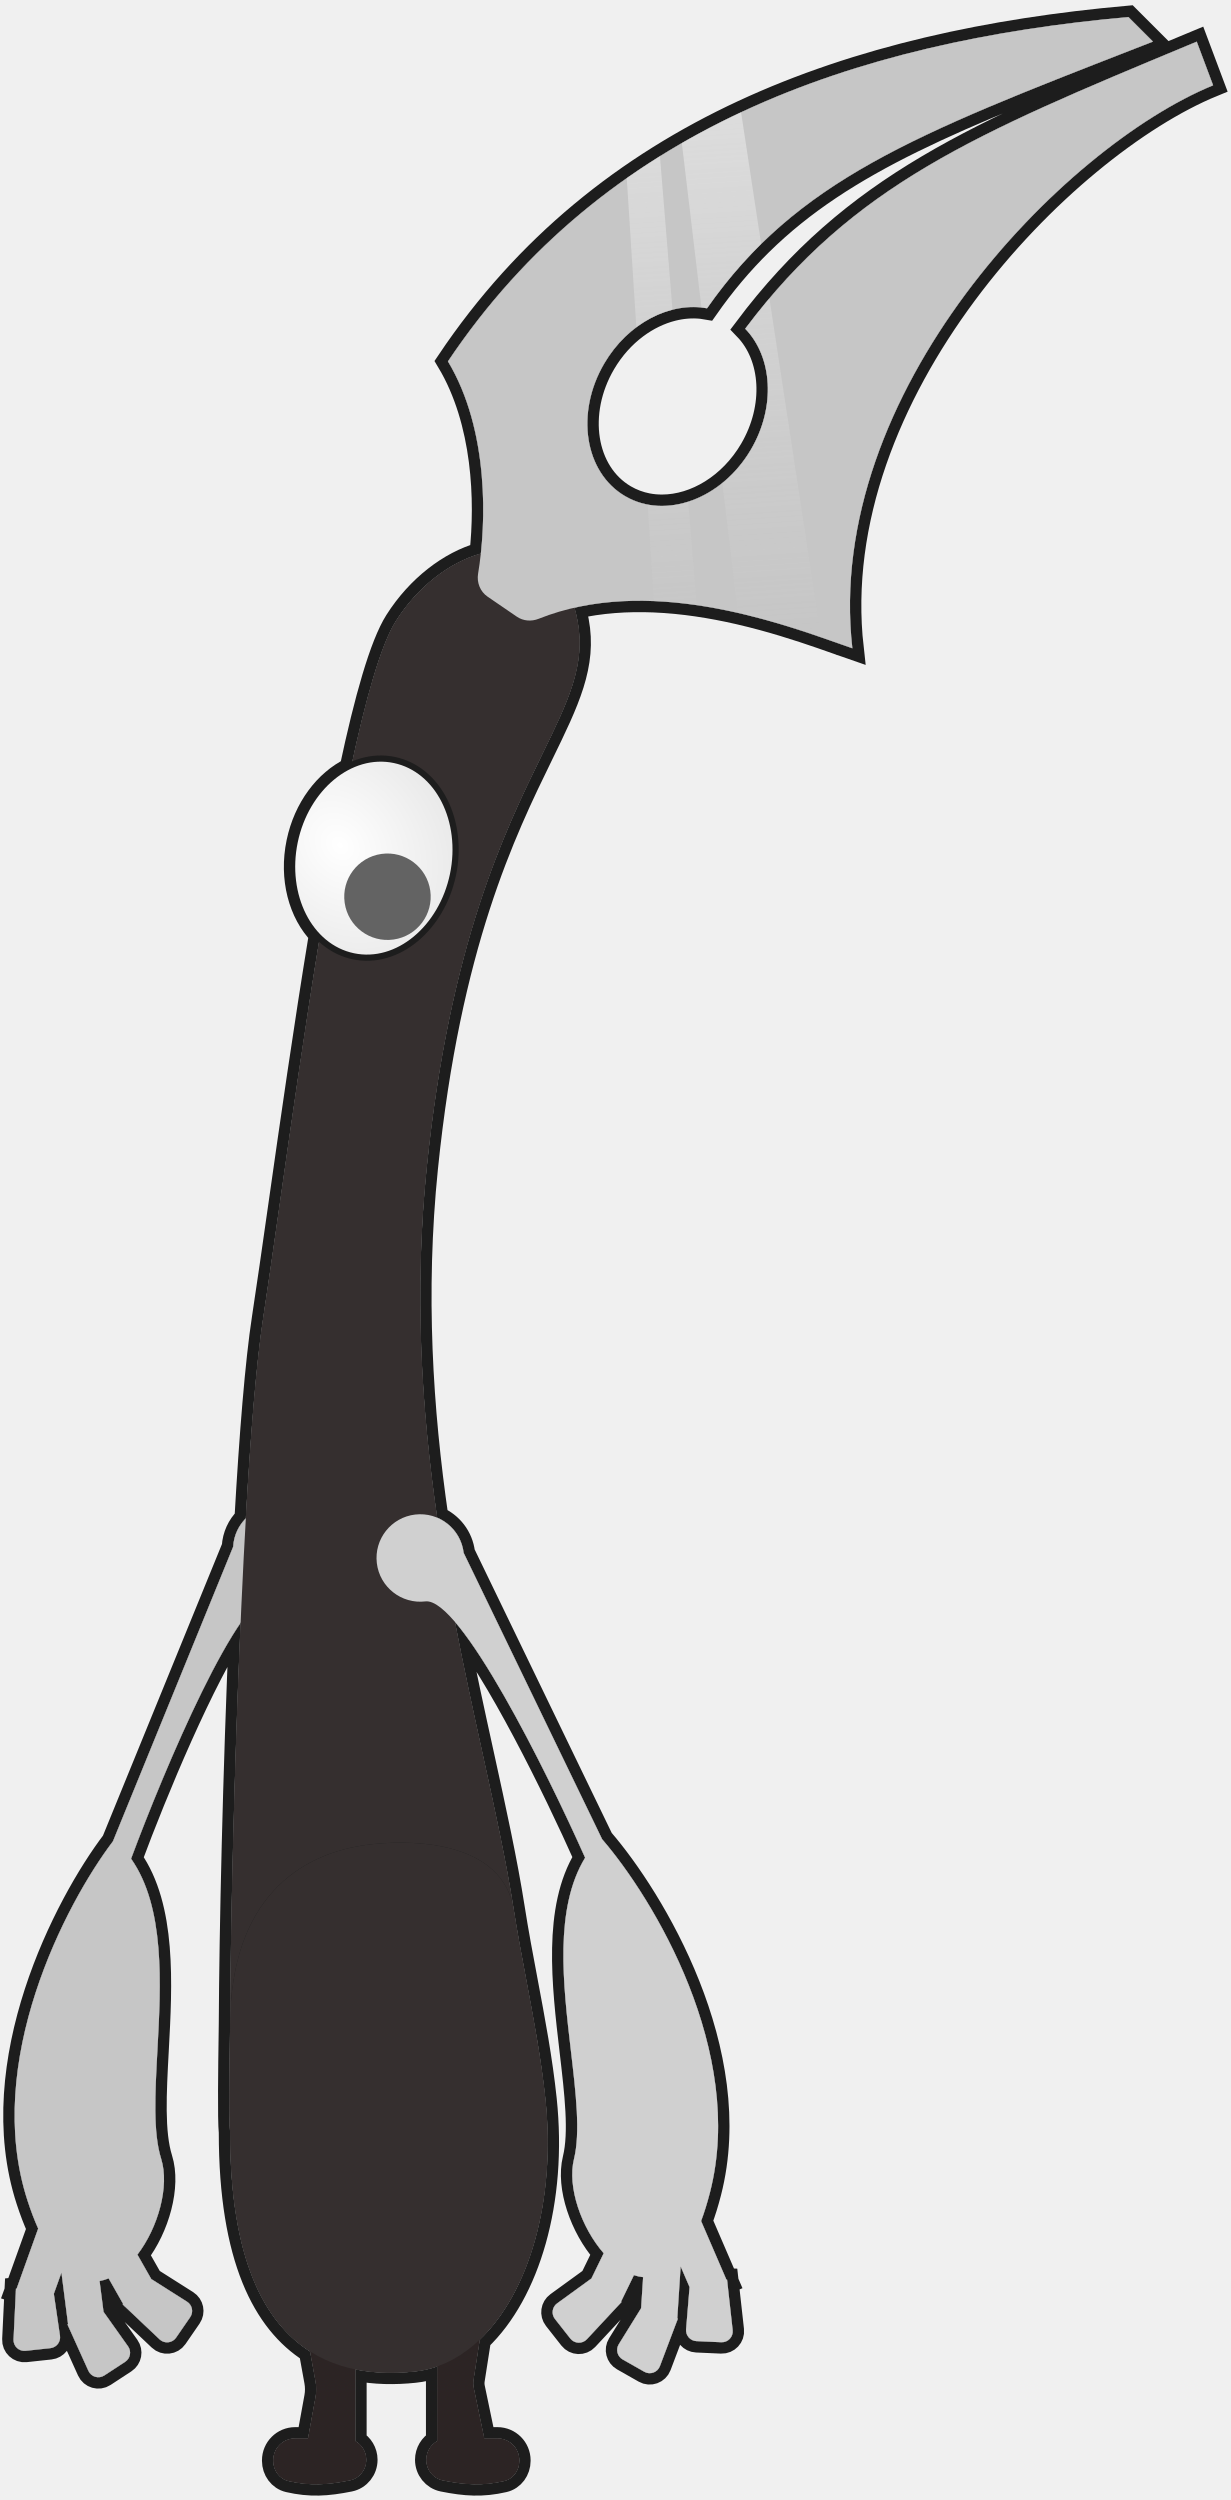
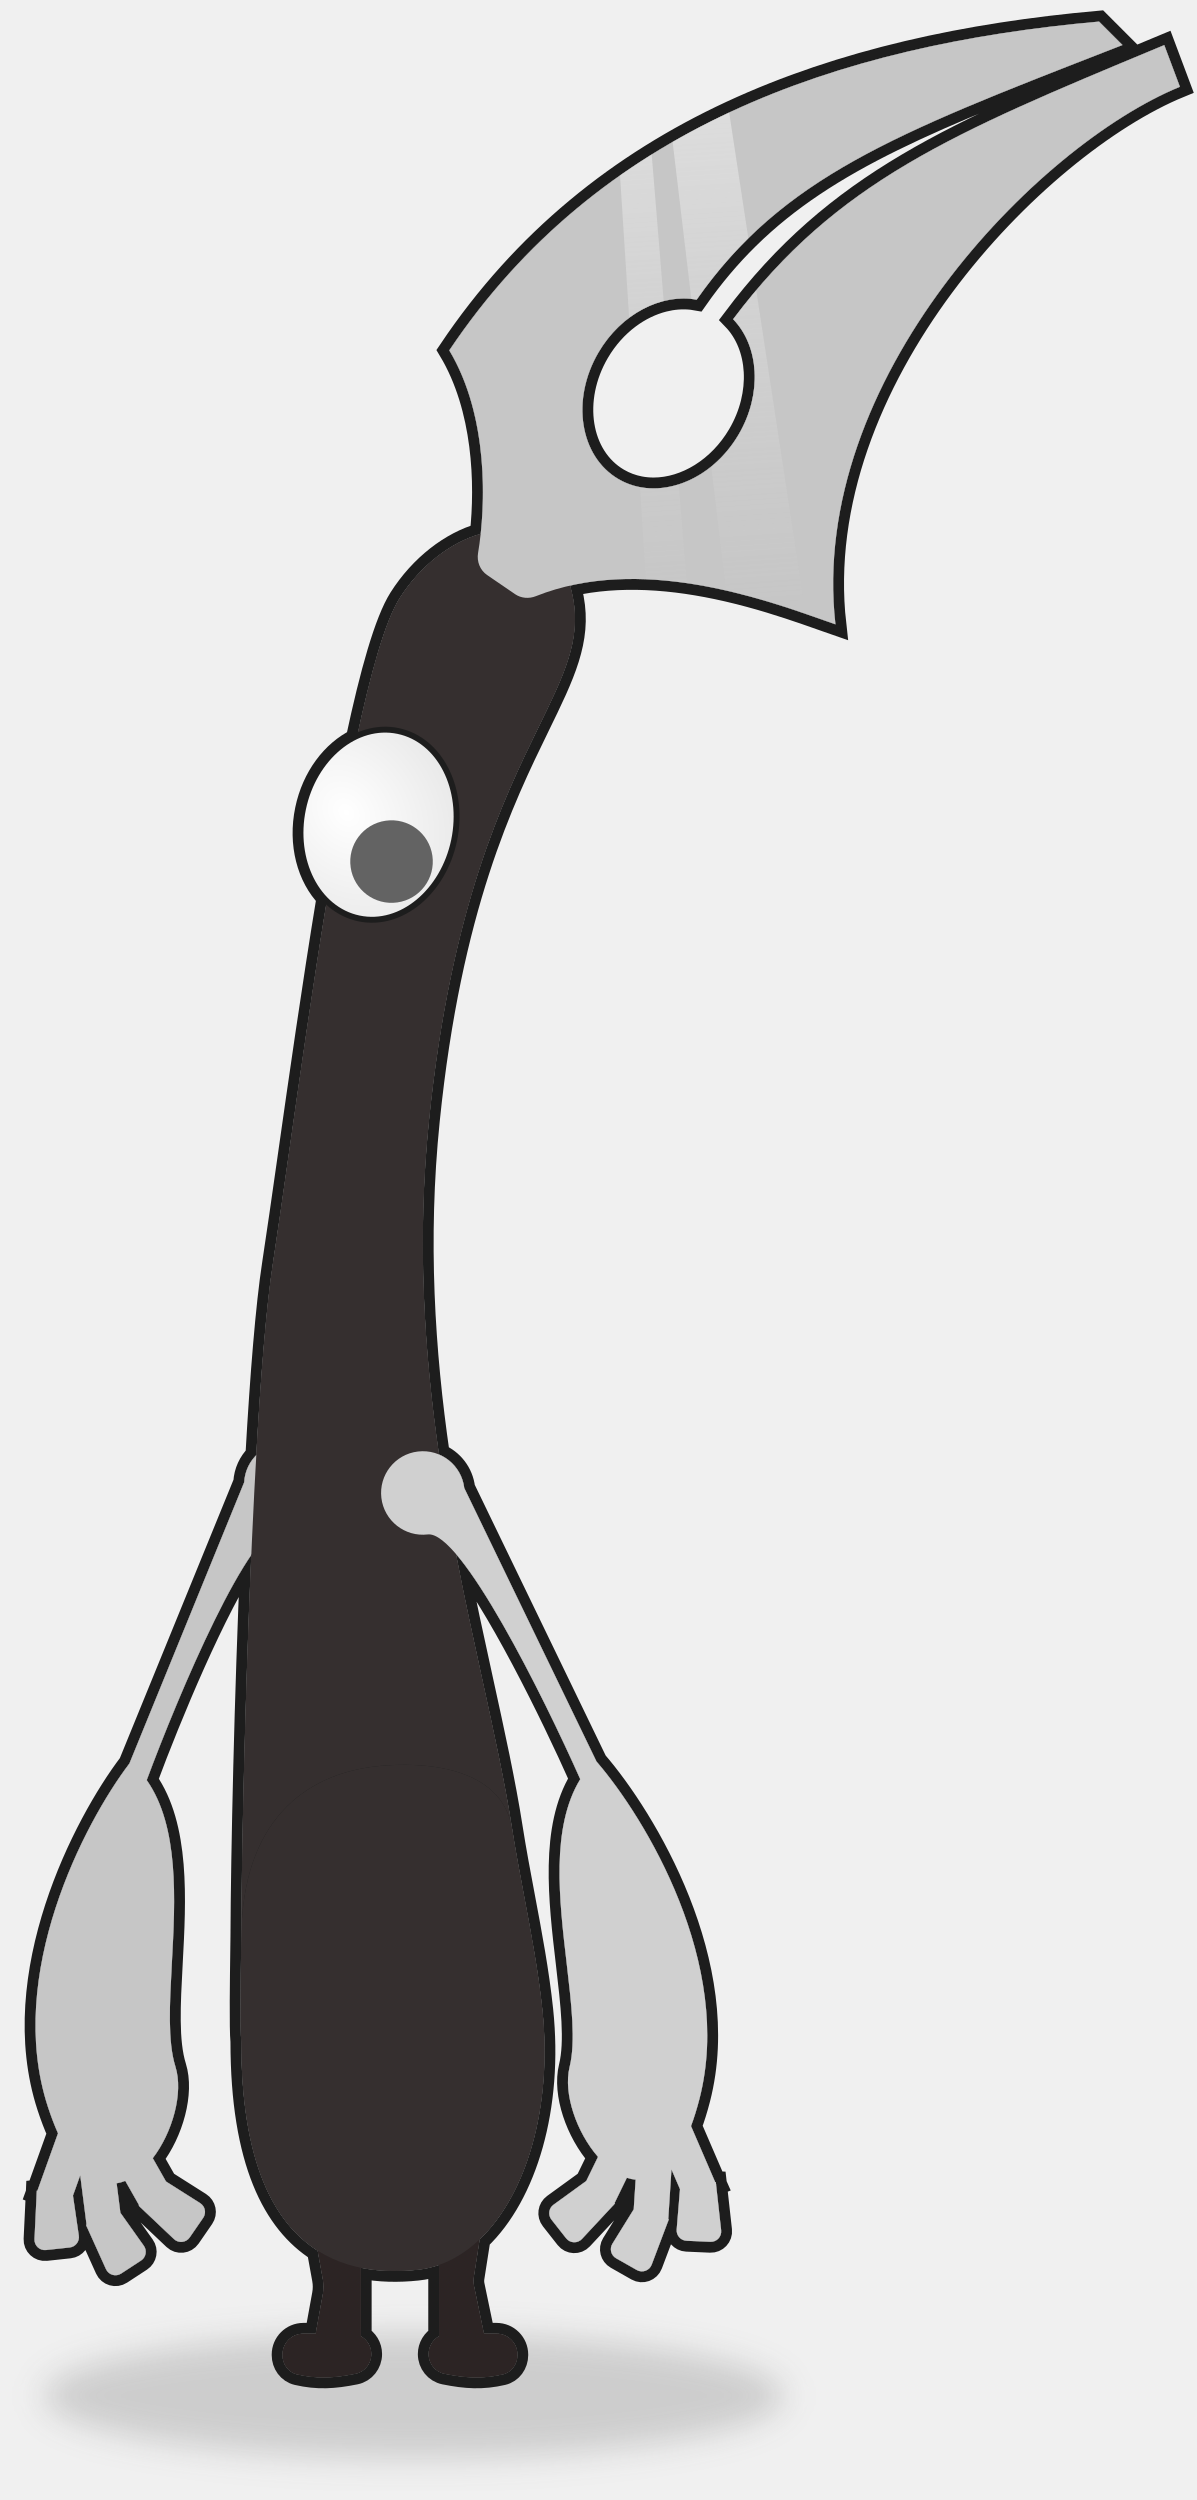
- <svg xmlns="http://www.w3.org/2000/svg" width="217" height="441" viewBox="0 0 217 441" fill="none">
-   <mask id="path-1-outside-1" maskUnits="userSpaceOnUse" x="-0.622" y="0" width="218" height="441" fill="black">
-     <rect fill="white" x="-0.622" width="218" height="441" />
-     <path d="M101.321 107.202C101.535 107.94 101.72 108.721 101.875 109.547C103.329 117.296 100.228 123.652 95.6 133.137C88.998 146.67 79.289 166.571 75.266 205.968C73 228.151 74.368 248.816 77.107 267.708C79.589 268.748 81.454 271.058 81.793 273.92L106.219 324.431C115.22 334.856 131.627 361.913 125.245 386.747C124.762 388.628 124.238 390.303 123.682 391.788L128.137 402.114L128.258 402.119L128.3 402.492L128.337 402.578L128.311 402.589L129.249 411.038C129.379 412.214 128.429 413.23 127.246 413.177L122.853 412.981C121.761 412.933 120.927 411.986 121.017 410.896L121.633 403.444L120.071 399.822L119.481 408.938L119.586 408.998L119.454 409.349L119.448 409.442L119.419 409.441L116.414 417.392C115.996 418.499 114.687 418.972 113.658 418.387L109.834 416.215C108.883 415.676 108.571 414.453 109.147 413.523L113.084 407.166L113.438 401.694C112.897 401.642 112.358 401.523 111.826 401.346L109.569 405.984L109.643 406.079L109.389 406.352L109.347 406.438L109.321 406.425L103.529 412.646C102.722 413.513 101.332 413.454 100.601 412.524L97.884 409.065C97.209 408.205 97.383 406.956 98.268 406.314L104.319 401.921L106.483 397.476C102.545 392.96 100.027 385.802 101.245 380.849C102.394 376.17 101.586 369.288 100.702 361.765L100.702 361.759C99.318 349.985 97.75 336.639 103.208 327.701C97.88 315.72 87.471 294.513 80.235 286.079C81.812 294.268 83.521 302.059 85.137 309.426C87.296 319.266 89.288 328.35 90.58 336.619C91.239 340.839 92.04 345.09 92.845 349.361L92.845 349.363C94.155 356.314 95.476 363.32 96.212 370.342C98.096 388.303 93.24 404.489 84.621 412.716L83.513 419.81C83.441 420.268 83.453 420.737 83.547 421.191L85.413 430.146H87.743C89.873 430.146 91.6 431.873 91.6 434.003V434.094C91.6 435.764 90.531 437.277 88.904 437.652C85.104 438.529 82.104 438.334 78.127 437.535C76.412 437.191 75.208 435.657 75.208 433.907C75.208 432.496 75.986 431.265 77.137 430.622V417.428C75.846 417.881 74.508 418.185 73.13 418.33C69.664 418.693 66.106 418.66 62.674 417.958V430.622C63.824 431.265 64.602 432.496 64.602 433.907C64.602 435.657 63.399 437.191 61.683 437.535C57.706 438.334 54.707 438.529 50.907 437.652C49.279 437.277 48.211 435.764 48.211 434.094V434.003C48.211 431.873 49.937 430.146 52.067 430.146H54.346L55.673 422.848C55.839 421.935 55.839 421 55.673 420.088L54.713 414.805C46.614 409.667 40.594 398.422 40.593 376.176C40.354 373.895 40.491 364.237 40.561 359.32C40.577 358.22 40.589 357.358 40.593 356.868C40.666 340.872 41.291 312.611 42.443 286.28C35.875 295.87 27.47 316.182 23.129 327.874C29.138 336.451 28.413 349.87 27.772 361.707L27.772 361.713C27.363 369.277 26.989 376.196 28.431 380.794C29.957 385.661 27.894 392.963 24.248 397.717L26.688 402.017L33.003 406.021C33.926 406.606 34.179 407.842 33.559 408.742L31.065 412.365C30.394 413.34 29.01 413.486 28.151 412.672L21.978 406.827L21.953 406.841L21.906 406.759L21.635 406.502L21.704 406.402L19.159 401.915C18.639 402.126 18.109 402.278 17.572 402.365L18.27 407.803L22.598 413.9C23.232 414.792 22.997 416.031 22.082 416.63L18.402 419.038C17.412 419.686 16.076 419.297 15.589 418.218L12.09 410.471L12.061 410.475L12.05 410.382L11.895 410.041L11.997 409.974L10.835 400.912L9.503 404.626L10.587 412.024C10.745 413.106 9.973 414.104 8.886 414.221L4.513 414.693C3.336 414.819 2.324 413.866 2.38 412.683L2.785 404.192L2.758 404.183L2.79 404.095L2.808 403.721L2.929 403.708L6.726 393.122C6.077 391.675 5.449 390.036 4.848 388.189C-3.083 363.805 11.591 335.77 19.918 324.8L41.12 272.853C41.228 270.88 42.069 269.121 43.364 267.825C44.203 253.121 45.228 240.327 46.433 232.485C47.238 227.244 48.206 220.45 49.306 212.737C51.327 198.553 53.79 181.263 56.498 164.819C52.89 161.108 51.194 154.963 52.523 148.579C53.78 142.539 57.434 137.776 61.88 135.617C64.49 123.357 67.193 113.741 69.849 109.547C73.688 103.485 79.315 99.202 84.817 97.656C85.812 88.455 85.425 74.437 79.01 63.745C106.49 22.766 150.362 7.339 199.054 3L203.393 7.339C202.339 7.75 201.297 8.156 200.268 8.557L200.264 8.558C168.84 20.801 149.044 28.514 134.266 43.045C130.841 46.413 127.685 50.147 124.717 54.388C124.413 54.333 124.107 54.288 123.799 54.253L123.736 54.246C122.059 54.068 120.333 54.208 118.629 54.639C116.414 55.2 114.236 56.253 112.246 57.742C110.068 59.372 108.117 61.524 106.593 64.124C101.477 72.853 103.121 83.323 110.265 87.51C111.521 88.246 112.862 88.738 114.248 89.004C115.081 89.163 115.93 89.24 116.787 89.238C122.618 89.227 128.787 85.56 132.464 79.286C136.869 71.77 136.262 62.963 131.448 57.987C150.532 32.561 172.216 23.532 209.549 7.988L211.107 7.339L214 15.053C187.515 25.911 145.266 69.24 150.362 114.366C149.701 114.137 148.988 113.884 148.229 113.615L148.224 113.614L148.22 113.612C147.176 113.243 146.044 112.842 144.833 112.424C140.804 111.033 135.905 109.45 130.525 108.202C130.403 108.173 130.28 108.145 130.157 108.117C127.814 107.582 125.382 107.113 122.894 106.751C120.449 106.396 117.948 106.145 115.423 106.039L115.339 106.035C110.687 105.846 105.951 106.15 101.321 107.202Z" />
+ <svg xmlns="http://www.w3.org/2000/svg" width="111" height="232" viewBox="0 0 111 232" fill="none">
+   <g filter="url(#filter0_f)">
+     <ellipse cx="38.419" cy="222.323" rx="34.41" ry="5.777" fill="#434343" fill-opacity="0.2" />
+   </g>
+   <mask id="path-2-outside-1" maskUnits="userSpaceOnUse" x="1.195" y="0" width="110" height="222" fill="black">
+     <rect fill="white" x="1.195" width="110" height="222" />
+     <path d="M52.897 54.344C53.004 54.715 53.097 55.107 53.175 55.522C53.906 59.414 52.348 62.607 50.023 67.372C46.707 74.17 41.83 84.167 39.808 103.958C38.67 115.101 39.357 125.481 40.733 134.972C41.98 135.494 42.917 136.654 43.087 138.092L55.357 163.465C59.879 168.702 68.121 182.293 64.915 194.769C64.672 195.713 64.409 196.555 64.129 197.301L66.367 202.488L66.428 202.491L66.449 202.678L66.468 202.721L66.455 202.726L66.926 206.97C66.991 207.562 66.514 208.072 65.92 208.045L63.713 207.947C63.164 207.922 62.746 207.447 62.791 206.899L63.1 203.156L62.315 201.336L62.019 205.916L62.072 205.946L62.006 206.122L62.003 206.169L61.988 206.168L60.479 210.163C60.268 210.719 59.611 210.956 59.094 210.662L57.173 209.571C56.696 209.3 56.539 208.686 56.828 208.219L58.806 205.026L58.984 202.277C58.712 202.251 58.441 202.191 58.174 202.102L57.04 204.432L57.077 204.48L56.95 204.617L56.929 204.66L56.916 204.654L54.006 207.779C53.601 208.214 52.902 208.185 52.535 207.717L51.17 205.98C50.831 205.548 50.919 204.92 51.363 204.597L54.403 202.391L55.49 200.158C53.512 197.89 52.247 194.294 52.858 191.806C53.436 189.456 53.03 185.998 52.586 182.219L52.586 182.216C51.891 176.302 51.103 169.598 53.844 165.108C51.168 159.089 45.939 148.436 42.305 144.2C43.097 148.313 43.955 152.227 44.767 155.928C45.851 160.871 46.852 165.434 47.501 169.588C47.832 171.708 48.235 173.843 48.639 175.988L48.639 175.989C49.297 179.481 49.961 183 50.331 186.528C51.277 195.55 48.838 203.681 44.508 207.814L43.951 211.377C43.915 211.607 43.921 211.843 43.968 212.071L44.906 216.569H46.076C47.146 216.569 48.014 217.437 48.014 218.507V218.552C48.014 219.392 47.477 220.151 46.659 220.34C44.75 220.781 43.244 220.682 41.246 220.281C40.384 220.108 39.78 219.338 39.78 218.459C39.78 217.75 40.17 217.131 40.748 216.808V210.181C40.1 210.408 39.428 210.561 38.736 210.634C36.995 210.816 35.207 210.799 33.483 210.447V216.808C34.061 217.131 34.452 217.75 34.452 218.459C34.452 219.338 33.847 220.108 32.985 220.281C30.988 220.682 29.481 220.781 27.572 220.34C26.755 220.151 26.218 219.392 26.218 218.552V218.507C26.218 217.437 27.085 216.569 28.155 216.569H29.3L29.966 212.903C30.05 212.445 30.05 211.975 29.966 211.517L29.484 208.863C25.416 206.282 22.392 200.633 22.391 189.458C22.271 188.313 22.34 183.461 22.375 180.991C22.383 180.439 22.389 180.005 22.391 179.759C22.428 171.724 22.742 157.527 23.32 144.301C20.021 149.118 15.799 159.322 13.619 165.195C16.637 169.503 16.273 176.244 15.951 182.19L15.951 182.193C15.745 185.993 15.557 189.469 16.282 191.778C17.048 194.223 16.012 197.891 14.181 200.279L15.406 202.439L18.578 204.45C19.042 204.744 19.169 205.365 18.858 205.818L17.605 207.637C17.268 208.127 16.573 208.2 16.141 207.791L13.04 204.855L13.028 204.863L13.004 204.821L12.868 204.692L12.902 204.642L11.624 202.388C11.363 202.494 11.097 202.57 10.827 202.614L11.177 205.346L13.352 208.408C13.67 208.856 13.552 209.479 13.093 209.78L11.244 210.989C10.746 211.315 10.076 211.119 9.831 210.578L8.073 206.686L8.059 206.688L8.053 206.641L7.975 206.47L8.027 206.436L7.443 201.884L6.774 203.75L7.318 207.466C7.398 208.01 7.01 208.511 6.464 208.57L4.267 208.807C3.676 208.87 3.167 208.391 3.196 207.797L3.399 203.532L3.386 203.527L3.402 203.483L3.41 203.295L3.471 203.289L5.379 197.971C5.053 197.244 4.737 196.421 4.435 195.493C0.451 183.244 7.822 169.161 12.006 163.651L22.656 137.556C22.71 136.565 23.133 135.681 23.783 135.03C24.205 127.644 24.719 121.217 25.325 117.278C25.729 114.645 26.216 111.232 26.768 107.357C27.783 100.233 29.021 91.547 30.381 83.287C28.568 81.423 27.716 78.336 28.384 75.129C29.015 72.095 30.851 69.702 33.084 68.618C34.395 62.459 35.753 57.629 37.087 55.522C39.016 52.477 41.843 50.325 44.606 49.548C45.106 44.927 44.912 37.885 41.689 32.514C55.493 11.929 77.532 4.18 101.992 2L104.171 4.18C103.641 4.386 103.118 4.59 102.601 4.791L102.599 4.792C86.814 10.942 76.869 14.816 69.446 22.116C67.725 23.808 66.14 25.683 64.649 27.814C64.497 27.786 64.343 27.763 64.188 27.746L64.156 27.743C63.314 27.653 62.447 27.723 61.591 27.94C60.479 28.222 59.384 28.751 58.385 29.499C57.291 30.318 56.311 31.398 55.545 32.704C52.975 37.089 53.801 42.349 57.39 44.452C58.02 44.822 58.694 45.069 59.391 45.202C59.809 45.282 60.236 45.321 60.666 45.32C63.595 45.314 66.694 43.472 68.541 40.321C70.754 36.545 70.449 32.121 68.031 29.622C77.617 16.849 88.51 12.314 107.263 4.506L108.046 4.18L109.499 8.054C96.195 13.509 74.972 35.275 77.532 57.943C77.2 57.828 76.842 57.701 76.46 57.566L76.458 57.565L76.456 57.564C75.931 57.379 75.363 57.177 74.754 56.967C72.73 56.268 70.269 55.473 67.567 54.846C67.506 54.832 67.444 54.818 67.382 54.804C66.205 54.535 64.984 54.299 63.733 54.117C62.505 53.939 61.249 53.813 59.981 53.76L59.938 53.758C57.602 53.663 55.223 53.816 52.897 54.344Z" />
  </mask>
-   <path d="M101.321 107.202C101.535 107.94 101.72 108.721 101.875 109.547C103.329 117.296 100.228 123.652 95.6 133.137C88.998 146.67 79.289 166.571 75.266 205.968C73 228.151 74.368 248.816 77.107 267.708C79.589 268.748 81.454 271.058 81.793 273.92L106.219 324.431C115.22 334.856 131.627 361.913 125.245 386.747C124.762 388.628 124.238 390.303 123.682 391.788L128.137 402.114L128.258 402.119L128.3 402.492L128.337 402.578L128.311 402.589L129.249 411.038C129.379 412.214 128.429 413.23 127.246 413.177L122.853 412.981C121.761 412.933 120.927 411.986 121.017 410.896L121.633 403.444L120.071 399.822L119.481 408.938L119.586 408.998L119.454 409.349L119.448 409.442L119.419 409.441L116.414 417.392C115.996 418.499 114.687 418.972 113.658 418.387L109.834 416.215C108.883 415.676 108.571 414.453 109.147 413.523L113.084 407.166L113.438 401.694C112.897 401.642 112.358 401.523 111.826 401.346L109.569 405.984L109.643 406.079L109.389 406.352L109.347 406.438L109.321 406.425L103.529 412.646C102.722 413.513 101.332 413.454 100.601 412.524L97.884 409.065C97.209 408.205 97.383 406.956 98.268 406.314L104.319 401.921L106.483 397.476C102.545 392.96 100.027 385.802 101.245 380.849C102.394 376.17 101.586 369.288 100.702 361.765L100.702 361.759C99.318 349.985 97.75 336.639 103.208 327.701C97.88 315.72 87.471 294.513 80.235 286.079C81.812 294.268 83.521 302.059 85.137 309.426C87.296 319.266 89.288 328.35 90.58 336.619C91.239 340.839 92.04 345.09 92.845 349.361L92.845 349.363C94.155 356.314 95.476 363.32 96.212 370.342C98.096 388.303 93.24 404.489 84.621 412.716L83.513 419.81C83.441 420.268 83.453 420.737 83.547 421.191L85.413 430.146H87.743C89.873 430.146 91.6 431.873 91.6 434.003V434.094C91.6 435.764 90.531 437.277 88.904 437.652C85.104 438.529 82.104 438.334 78.127 437.535C76.412 437.191 75.208 435.657 75.208 433.907C75.208 432.496 75.986 431.265 77.137 430.622V417.428C75.846 417.881 74.508 418.185 73.13 418.33C69.664 418.693 66.106 418.66 62.674 417.958V430.622C63.824 431.265 64.602 432.496 64.602 433.907C64.602 435.657 63.399 437.191 61.683 437.535C57.706 438.334 54.707 438.529 50.907 437.652C49.279 437.277 48.211 435.764 48.211 434.094V434.003C48.211 431.873 49.937 430.146 52.067 430.146H54.346L55.673 422.848C55.839 421.935 55.839 421 55.673 420.088L54.713 414.805C46.614 409.667 40.594 398.422 40.593 376.176C40.354 373.895 40.491 364.237 40.561 359.32C40.577 358.22 40.589 357.358 40.593 356.868C40.666 340.872 41.291 312.611 42.443 286.28C35.875 295.87 27.47 316.182 23.129 327.874C29.138 336.451 28.413 349.87 27.772 361.707L27.772 361.713C27.363 369.277 26.989 376.196 28.431 380.794C29.957 385.661 27.894 392.963 24.248 397.717L26.688 402.017L33.003 406.021C33.926 406.606 34.179 407.842 33.559 408.742L31.065 412.365C30.394 413.34 29.01 413.486 28.151 412.672L21.978 406.827L21.953 406.841L21.906 406.759L21.635 406.502L21.704 406.402L19.159 401.915C18.639 402.126 18.109 402.278 17.572 402.365L18.27 407.803L22.598 413.9C23.232 414.792 22.997 416.031 22.082 416.63L18.402 419.038C17.412 419.686 16.076 419.297 15.589 418.218L12.09 410.471L12.061 410.475L12.05 410.382L11.895 410.041L11.997 409.974L10.835 400.912L9.503 404.626L10.587 412.024C10.745 413.106 9.973 414.104 8.886 414.221L4.513 414.693C3.336 414.819 2.324 413.866 2.38 412.683L2.785 404.192L2.758 404.183L2.79 404.095L2.808 403.721L2.929 403.708L6.726 393.122C6.077 391.675 5.449 390.036 4.848 388.189C-3.083 363.805 11.591 335.77 19.918 324.8L41.12 272.853C41.228 270.88 42.069 269.121 43.364 267.825C44.203 253.121 45.228 240.327 46.433 232.485C47.238 227.244 48.206 220.45 49.306 212.737C51.327 198.553 53.79 181.263 56.498 164.819C52.89 161.108 51.194 154.963 52.523 148.579C53.78 142.539 57.434 137.776 61.88 135.617C64.49 123.357 67.193 113.741 69.849 109.547C73.688 103.485 79.315 99.202 84.817 97.656C85.812 88.455 85.425 74.437 79.01 63.745C106.49 22.766 150.362 7.339 199.054 3L203.393 7.339C202.339 7.75 201.297 8.156 200.268 8.557L200.264 8.558C168.84 20.801 149.044 28.514 134.266 43.045C130.841 46.413 127.685 50.147 124.717 54.388C124.413 54.333 124.107 54.288 123.799 54.253L123.736 54.246C122.059 54.068 120.333 54.208 118.629 54.639C116.414 55.2 114.236 56.253 112.246 57.742C110.068 59.372 108.117 61.524 106.593 64.124C101.477 72.853 103.121 83.323 110.265 87.51C111.521 88.246 112.862 88.738 114.248 89.004C115.081 89.163 115.93 89.24 116.787 89.238C122.618 89.227 128.787 85.56 132.464 79.286C136.869 71.77 136.262 62.963 131.448 57.987C150.532 32.561 172.216 23.532 209.549 7.988L211.107 7.339L214 15.053C187.515 25.911 145.266 69.24 150.362 114.366C149.701 114.137 148.988 113.884 148.229 113.615L148.224 113.614L148.22 113.612C147.176 113.243 146.044 112.842 144.833 112.424C140.804 111.033 135.905 109.45 130.525 108.202C130.403 108.173 130.28 108.145 130.157 108.117C127.814 107.582 125.382 107.113 122.894 106.751C120.449 106.396 117.948 106.145 115.423 106.039L115.339 106.035C110.687 105.846 105.951 106.15 101.321 107.202Z" fill="#1D1D1D" />
-   <path d="M101.321 107.202C101.535 107.94 101.72 108.721 101.875 109.547C103.329 117.296 100.228 123.652 95.6 133.137C88.998 146.67 79.289 166.571 75.266 205.968C73 228.151 74.368 248.816 77.107 267.708C79.589 268.748 81.454 271.058 81.793 273.92L106.219 324.431C115.22 334.856 131.627 361.913 125.245 386.747C124.762 388.628 124.238 390.303 123.682 391.788L128.137 402.114L128.258 402.119L128.3 402.492L128.337 402.578L128.311 402.589L129.249 411.038C129.379 412.214 128.429 413.23 127.246 413.177L122.853 412.981C121.761 412.933 120.927 411.986 121.017 410.896L121.633 403.444L120.071 399.822L119.481 408.938L119.586 408.998L119.454 409.349L119.448 409.442L119.419 409.441L116.414 417.392C115.996 418.499 114.687 418.972 113.658 418.387L109.834 416.215C108.883 415.676 108.571 414.453 109.147 413.523L113.084 407.166L113.438 401.694C112.897 401.642 112.358 401.523 111.826 401.346L109.569 405.984L109.643 406.079L109.389 406.352L109.347 406.438L109.321 406.425L103.529 412.646C102.722 413.513 101.332 413.454 100.601 412.524L97.884 409.065C97.209 408.205 97.383 406.956 98.268 406.314L104.319 401.921L106.483 397.476C102.545 392.96 100.027 385.802 101.245 380.849C102.394 376.17 101.586 369.288 100.702 361.765L100.702 361.759C99.318 349.985 97.75 336.639 103.208 327.701C97.88 315.72 87.471 294.513 80.235 286.079C81.812 294.268 83.521 302.059 85.137 309.426C87.296 319.266 89.288 328.35 90.58 336.619C91.239 340.839 92.04 345.09 92.845 349.361L92.845 349.363C94.155 356.314 95.476 363.32 96.212 370.342C98.096 388.303 93.24 404.489 84.621 412.716L83.513 419.81C83.441 420.268 83.453 420.737 83.547 421.191L85.413 430.146H87.743C89.873 430.146 91.6 431.873 91.6 434.003V434.094C91.6 435.764 90.531 437.277 88.904 437.652C85.104 438.529 82.104 438.334 78.127 437.535C76.412 437.191 75.208 435.657 75.208 433.907C75.208 432.496 75.986 431.265 77.137 430.622V417.428C75.846 417.881 74.508 418.185 73.13 418.33C69.664 418.693 66.106 418.66 62.674 417.958V430.622C63.824 431.265 64.602 432.496 64.602 433.907C64.602 435.657 63.399 437.191 61.683 437.535C57.706 438.334 54.707 438.529 50.907 437.652C49.279 437.277 48.211 435.764 48.211 434.094V434.003C48.211 431.873 49.937 430.146 52.067 430.146H54.346L55.673 422.848C55.839 421.935 55.839 421 55.673 420.088L54.713 414.805C46.614 409.667 40.594 398.422 40.593 376.176C40.354 373.895 40.491 364.237 40.561 359.32C40.577 358.22 40.589 357.358 40.593 356.868C40.666 340.872 41.291 312.611 42.443 286.28C35.875 295.87 27.47 316.182 23.129 327.874C29.138 336.451 28.413 349.87 27.772 361.707L27.772 361.713C27.363 369.277 26.989 376.196 28.431 380.794C29.957 385.661 27.894 392.963 24.248 397.717L26.688 402.017L33.003 406.021C33.926 406.606 34.179 407.842 33.559 408.742L31.065 412.365C30.394 413.34 29.01 413.486 28.151 412.672L21.978 406.827L21.953 406.841L21.906 406.759L21.635 406.502L21.704 406.402L19.159 401.915C18.639 402.126 18.109 402.278 17.572 402.365L18.27 407.803L22.598 413.9C23.232 414.792 22.997 416.031 22.082 416.63L18.402 419.038C17.412 419.686 16.076 419.297 15.589 418.218L12.09 410.471L12.061 410.475L12.05 410.382L11.895 410.041L11.997 409.974L10.835 400.912L9.503 404.626L10.587 412.024C10.745 413.106 9.973 414.104 8.886 414.221L4.513 414.693C3.336 414.819 2.324 413.866 2.38 412.683L2.785 404.192L2.758 404.183L2.79 404.095L2.808 403.721L2.929 403.708L6.726 393.122C6.077 391.675 5.449 390.036 4.848 388.189C-3.083 363.805 11.591 335.77 19.918 324.8L41.12 272.853C41.228 270.88 42.069 269.121 43.364 267.825C44.203 253.121 45.228 240.327 46.433 232.485C47.238 227.244 48.206 220.45 49.306 212.737C51.327 198.553 53.79 181.263 56.498 164.819C52.89 161.108 51.194 154.963 52.523 148.579C53.78 142.539 57.434 137.776 61.88 135.617C64.49 123.357 67.193 113.741 69.849 109.547C73.688 103.485 79.315 99.202 84.817 97.656C85.812 88.455 85.425 74.437 79.01 63.745C106.49 22.766 150.362 7.339 199.054 3L203.393 7.339C202.339 7.75 201.297 8.156 200.268 8.557L200.264 8.558C168.84 20.801 149.044 28.514 134.266 43.045C130.841 46.413 127.685 50.147 124.717 54.388C124.413 54.333 124.107 54.288 123.799 54.253L123.736 54.246C122.059 54.068 120.333 54.208 118.629 54.639C116.414 55.2 114.236 56.253 112.246 57.742C110.068 59.372 108.117 61.524 106.593 64.124C101.477 72.853 103.121 83.323 110.265 87.51C111.521 88.246 112.862 88.738 114.248 89.004C115.081 89.163 115.93 89.24 116.787 89.238C122.618 89.227 128.787 85.56 132.464 79.286C136.869 71.77 136.262 62.963 131.448 57.987C150.532 32.561 172.216 23.532 209.549 7.988L211.107 7.339L214 15.053C187.515 25.911 145.266 69.24 150.362 114.366C149.701 114.137 148.988 113.884 148.229 113.615L148.224 113.614L148.22 113.612C147.176 113.243 146.044 112.842 144.833 112.424C140.804 111.033 135.905 109.45 130.525 108.202C130.403 108.173 130.28 108.145 130.157 108.117C127.814 107.582 125.382 107.113 122.894 106.751C120.449 106.396 117.948 106.145 115.423 106.039L115.339 106.035C110.687 105.846 105.951 106.15 101.321 107.202Z" stroke="#1D1D1D" stroke-width="4" mask="url(#path-1-outside-1)" />
-   <path d="M62.674 410.862H53.996L55.673 420.088C55.839 421.001 55.839 421.936 55.673 422.848L54.346 430.146H52.067C49.937 430.146 48.21 431.873 48.21 434.003V434.094C48.21 435.765 49.279 437.277 50.907 437.653C54.707 438.53 57.706 438.334 61.683 437.535C63.399 437.191 64.602 435.657 64.602 433.908C64.602 432.496 63.824 431.265 62.674 430.622V410.862Z" fill="#2C2424" />
-   <path d="M85.815 405.077H77.137V430.622C75.986 431.265 75.209 432.496 75.209 433.908C75.209 435.657 76.412 437.191 78.127 437.535C82.104 438.334 85.104 438.53 88.904 437.653C90.531 437.277 91.6 435.765 91.6 434.094V434.003C91.6 431.873 89.873 430.146 87.743 430.146H85.413L83.547 421.192C83.453 420.737 83.441 420.269 83.513 419.81L85.815 405.077Z" fill="#2C2424" />
-   <path d="M48.398 280.979C52.652 281.212 56.29 277.954 56.524 273.7C56.757 269.446 53.499 265.808 49.245 265.575C44.991 265.341 41.353 268.6 41.12 272.854L19.918 324.801C11.59 335.77 -3.083 363.805 4.848 388.189C5.449 390.036 6.077 391.675 6.726 393.122L2.929 403.708L2.808 403.721L2.79 404.095L2.758 404.183L2.785 404.193L2.38 412.684C2.324 413.866 3.336 414.82 4.513 414.693L8.885 414.221C9.973 414.104 10.745 413.107 10.587 412.024L9.503 404.626L10.835 400.913L11.997 409.974L11.895 410.041L12.05 410.382L12.061 410.475L12.09 410.472L15.589 418.219C16.076 419.297 17.412 419.687 18.402 419.038L22.082 416.63C22.997 416.032 23.232 414.792 22.598 413.9L18.269 407.803L17.572 402.365C18.108 402.278 18.639 402.126 19.159 401.915L21.704 406.403L21.635 406.502L21.906 406.759L21.953 406.842L21.978 406.827L28.15 412.672C29.01 413.486 30.393 413.34 31.065 412.365L33.559 408.743C34.179 407.842 33.926 406.606 33.003 406.021L26.688 402.017L24.248 397.717C27.894 392.963 29.957 385.661 28.43 380.794C26.989 376.197 27.363 369.277 27.772 361.713L27.772 361.708C28.412 349.87 29.138 336.451 23.129 327.874C28.985 312.101 42.237 280.64 48.398 280.979Z" fill="#C6C6C6" />
-   <path d="M96.213 370.343C98.823 395.235 88.489 416.719 73.13 418.33C57.772 419.941 40.595 413.755 40.594 376.176C40.301 373.386 40.572 359.55 40.594 356.868C40.764 335.629 52.175 326.726 65.812 325.296C74.174 324.419 88.526 325.296 90.58 336.62C92.312 347.708 95.023 359.004 96.213 370.343Z" fill="#352F2F" />
-   <path d="M65.812 325.296C74.174 324.419 88.526 325.296 90.58 336.62C85.535 304.319 69.791 259.579 75.266 205.969C82.11 138.956 105.403 128.35 101.876 109.548C98.349 90.746 79.01 95.084 69.85 109.547C60.69 124.011 50.973 202.941 46.433 232.485C42.729 256.59 40.727 327.46 40.594 356.868C40.764 335.629 52.175 326.726 65.812 325.296Z" fill="#352F2F" />
-   <path d="M62.344 168.691C70.16 170.317 77.943 163.726 79.909 154.28C81.875 144.833 77.368 135.684 69.553 134.057C61.737 132.431 53.954 139.022 51.988 148.468C50.022 157.915 54.529 167.064 62.344 168.691Z" fill="url(#paint0_radial)" stroke="#1D1D1D" stroke-width="1.092" />
-   <circle cx="68.35" cy="158.184" r="7.625" transform="rotate(-8.10152 68.35 158.184)" fill="#636363" />
-   <path d="M84.336 101.186C85.803 92.409 86.316 75.92 79.011 63.746C106.491 22.767 150.362 7.339 199.055 3L203.394 7.339C202.338 7.751 201.295 8.157 200.265 8.559C161.557 23.639 140.492 31.846 124.717 54.389C118.234 53.198 110.791 56.962 106.594 64.124C101.478 72.853 103.122 83.324 110.266 87.511C117.41 91.698 127.349 88.015 132.465 79.286C136.87 71.77 136.263 62.963 131.449 57.988C150.532 32.562 172.216 23.533 209.549 7.988C210.066 7.773 210.585 7.557 211.108 7.339L214 15.053C187.516 25.911 145.267 69.241 150.362 114.367C149.7 114.137 148.986 113.884 148.225 113.614C136.649 109.516 114.097 101.533 95.009 109.157C93.744 109.662 92.303 109.557 91.179 108.788L86 105.244C84.692 104.349 84.074 102.749 84.336 101.186Z" fill="#C6C6C6" />
-   <path d="M135.723 52.615L144.833 112.424C140.712 111.001 135.681 109.378 130.157 108.118L127.424 85.191C129.355 83.626 131.085 81.639 132.464 79.286C136.869 71.77 136.263 62.963 131.449 57.988C132.858 56.111 134.281 54.323 135.723 52.615Z" fill="url(#paint1_linear)" />
-   <path d="M130.725 19.798L134.266 43.045C130.841 46.413 127.685 50.147 124.717 54.389C124.392 54.329 124.065 54.282 123.736 54.247L120.277 25.232C123.674 23.275 127.159 21.467 130.725 19.798Z" fill="url(#paint2_linear)" />
-   <path d="M121.4 88.493L122.894 106.752C120.422 106.392 117.893 106.14 115.339 106.036L114.248 89.004C116.571 89.448 119.019 89.254 121.4 88.493Z" fill="url(#paint3_linear)" />
-   <path d="M116.412 27.548L118.629 54.64C116.415 55.2 114.236 56.254 112.246 57.743L110.56 31.42C112.477 30.074 114.428 28.784 116.412 27.548Z" fill="url(#paint4_linear)" />
-   <path d="M75.039 282.488C70.808 282.988 66.973 279.965 66.472 275.734C65.972 271.503 68.995 267.668 73.226 267.167C77.457 266.667 81.292 269.69 81.793 273.921L106.219 324.432C115.22 334.856 131.627 361.913 125.245 386.748C124.762 388.628 124.238 390.304 123.681 391.789L128.137 402.115L128.258 402.12L128.299 402.493L128.337 402.578L128.31 402.589L129.249 411.038C129.379 412.215 128.429 413.23 127.246 413.178L122.853 412.982C121.76 412.933 120.927 411.986 121.017 410.896L121.633 403.445L120.07 399.822L119.48 408.939L119.586 408.999L119.454 409.349L119.448 409.443L119.419 409.441L116.414 417.393C115.995 418.5 114.687 418.973 113.658 418.388L109.834 416.216C108.883 415.676 108.571 414.454 109.147 413.524L113.084 407.167L113.438 401.695C112.897 401.643 112.358 401.524 111.826 401.346L109.568 405.985L109.643 406.08L109.389 406.353L109.347 406.439L109.321 406.426L103.529 412.647C102.722 413.513 101.332 413.455 100.601 412.524L97.884 409.066C97.209 408.206 97.383 406.957 98.268 406.314L104.319 401.921L106.483 397.477C102.545 392.961 100.027 385.803 101.244 380.85C102.394 376.171 101.586 369.289 100.702 361.765L100.701 361.76C99.318 349.986 97.75 336.639 103.207 327.701C96.371 312.328 81.167 281.763 75.039 282.488Z" fill="#D0D0D0" />
+   <path d="M52.897 54.344C53.004 54.715 53.097 55.107 53.175 55.522C53.906 59.414 52.348 62.607 50.023 67.372C46.707 74.17 41.83 84.167 39.808 103.958C38.67 115.101 39.357 125.481 40.733 134.972C41.98 135.494 42.917 136.654 43.087 138.092L55.357 163.465C59.879 168.702 68.121 182.293 64.915 194.769C64.672 195.713 64.409 196.555 64.129 197.301L66.367 202.488L66.428 202.491L66.449 202.678L66.468 202.721L66.455 202.726L66.926 206.97C66.991 207.562 66.514 208.072 65.92 208.045L63.713 207.947C63.164 207.922 62.746 207.447 62.791 206.899L63.1 203.156L62.315 201.336L62.019 205.916L62.072 205.946L62.006 206.122L62.003 206.169L61.988 206.168L60.479 210.163C60.268 210.719 59.611 210.956 59.094 210.662L57.173 209.571C56.696 209.3 56.539 208.686 56.828 208.219L58.806 205.026L58.984 202.277C58.712 202.251 58.441 202.191 58.174 202.102L57.04 204.432L57.077 204.48L56.95 204.617L56.929 204.66L56.916 204.654L54.006 207.779C53.601 208.214 52.902 208.185 52.535 207.717L51.17 205.98C50.831 205.548 50.919 204.92 51.363 204.597L54.403 202.391L55.49 200.158C53.512 197.89 52.247 194.294 52.858 191.806C53.436 189.456 53.03 185.998 52.586 182.219L52.586 182.216C51.891 176.302 51.103 169.598 53.844 165.108C51.168 159.089 45.939 148.436 42.305 144.2C43.097 148.313 43.955 152.227 44.767 155.928C45.851 160.871 46.852 165.434 47.501 169.588C47.832 171.708 48.235 173.843 48.639 175.988L48.639 175.989C49.297 179.481 49.961 183 50.331 186.528C51.277 195.55 48.838 203.681 44.508 207.814L43.951 211.377C43.915 211.607 43.921 211.843 43.968 212.071L44.906 216.569H46.076C47.146 216.569 48.014 217.437 48.014 218.507V218.552C48.014 219.392 47.477 220.151 46.659 220.34C44.75 220.781 43.244 220.682 41.246 220.281C40.384 220.108 39.78 219.338 39.78 218.459C39.78 217.75 40.17 217.131 40.748 216.808V210.181C40.1 210.408 39.428 210.561 38.736 210.634C36.995 210.816 35.207 210.799 33.483 210.447V216.808C34.061 217.131 34.452 217.75 34.452 218.459C34.452 219.338 33.847 220.108 32.985 220.281C30.988 220.682 29.481 220.781 27.572 220.34C26.755 220.151 26.218 219.392 26.218 218.552V218.507C26.218 217.437 27.085 216.569 28.155 216.569H29.3L29.966 212.903C30.05 212.445 30.05 211.975 29.966 211.517L29.484 208.863C25.416 206.282 22.392 200.633 22.391 189.458C22.271 188.313 22.34 183.461 22.375 180.991C22.383 180.439 22.389 180.005 22.391 179.759C22.428 171.724 22.742 157.527 23.32 144.301C20.021 149.118 15.799 159.322 13.619 165.195C16.637 169.503 16.273 176.244 15.951 182.19L15.951 182.193C15.745 185.993 15.557 189.469 16.282 191.778C17.048 194.223 16.012 197.891 14.181 200.279L15.406 202.439L18.578 204.45C19.042 204.744 19.169 205.365 18.858 205.818L17.605 207.637C17.268 208.127 16.573 208.2 16.141 207.791L13.04 204.855L13.028 204.863L13.004 204.821L12.868 204.692L12.902 204.642L11.624 202.388C11.363 202.494 11.097 202.57 10.827 202.614L11.177 205.346L13.352 208.408C13.67 208.856 13.552 209.479 13.093 209.78L11.244 210.989C10.746 211.315 10.076 211.119 9.831 210.578L8.073 206.686L8.059 206.688L8.053 206.641L7.975 206.47L8.027 206.436L7.443 201.884L6.774 203.75L7.318 207.466C7.398 208.01 7.01 208.511 6.464 208.57L4.267 208.807C3.676 208.87 3.167 208.391 3.196 207.797L3.399 203.532L3.386 203.527L3.402 203.483L3.41 203.295L3.471 203.289L5.379 197.971C5.053 197.244 4.737 196.421 4.435 195.493C0.451 183.244 7.822 169.161 12.006 163.651L22.656 137.556C22.71 136.565 23.133 135.681 23.783 135.03C24.205 127.644 24.719 121.217 25.325 117.278C25.729 114.645 26.216 111.232 26.768 107.357C27.783 100.233 29.021 91.547 30.381 83.287C28.568 81.423 27.716 78.336 28.384 75.129C29.015 72.095 30.851 69.702 33.084 68.618C34.395 62.459 35.753 57.629 37.087 55.522C39.016 52.477 41.843 50.325 44.606 49.548C45.106 44.927 44.912 37.885 41.689 32.514C55.493 11.929 77.532 4.18 101.992 2L104.171 4.18C103.641 4.386 103.118 4.59 102.601 4.791L102.599 4.792C86.814 10.942 76.869 14.816 69.446 22.116C67.725 23.808 66.14 25.683 64.649 27.814C64.497 27.786 64.343 27.763 64.188 27.746L64.156 27.743C63.314 27.653 62.447 27.723 61.591 27.94C60.479 28.222 59.384 28.751 58.385 29.499C57.291 30.318 56.311 31.398 55.545 32.704C52.975 37.089 53.801 42.349 57.39 44.452C58.02 44.822 58.694 45.069 59.391 45.202C59.809 45.282 60.236 45.321 60.666 45.32C63.595 45.314 66.694 43.472 68.541 40.321C70.754 36.545 70.449 32.121 68.031 29.622C77.617 16.849 88.51 12.314 107.263 4.506L108.046 4.18L109.499 8.054C96.195 13.509 74.972 35.275 77.532 57.943C77.2 57.828 76.842 57.701 76.46 57.566L76.458 57.565L76.456 57.564C75.931 57.379 75.363 57.177 74.754 56.967C72.73 56.268 70.269 55.473 67.567 54.846C67.506 54.832 67.444 54.818 67.382 54.804C66.205 54.535 64.984 54.299 63.733 54.117C62.505 53.939 61.249 53.813 59.981 53.76L59.938 53.758C57.602 53.663 55.223 53.816 52.897 54.344Z" fill="#1D1D1D" />
+   <path d="M52.897 54.344C53.004 54.715 53.097 55.107 53.175 55.522C53.906 59.414 52.348 62.607 50.023 67.372C46.707 74.17 41.83 84.167 39.808 103.958C38.67 115.101 39.357 125.481 40.733 134.972C41.98 135.494 42.917 136.654 43.087 138.092L55.357 163.465C59.879 168.702 68.121 182.293 64.915 194.769C64.672 195.713 64.409 196.555 64.129 197.301L66.367 202.488L66.428 202.491L66.449 202.678L66.468 202.721L66.455 202.726L66.926 206.97C66.991 207.562 66.514 208.072 65.92 208.045L63.713 207.947C63.164 207.922 62.746 207.447 62.791 206.899L63.1 203.156L62.315 201.336L62.019 205.916L62.072 205.946L62.006 206.122L62.003 206.169L61.988 206.168L60.479 210.163C60.268 210.719 59.611 210.956 59.094 210.662L57.173 209.571C56.696 209.3 56.539 208.686 56.828 208.219L58.806 205.026L58.984 202.277C58.712 202.251 58.441 202.191 58.174 202.102L57.04 204.432L57.077 204.48L56.95 204.617L56.929 204.66L56.916 204.654L54.006 207.779C53.601 208.214 52.902 208.185 52.535 207.717L51.17 205.98C50.831 205.548 50.919 204.92 51.363 204.597L54.403 202.391L55.49 200.158C53.512 197.89 52.247 194.294 52.858 191.806C53.436 189.456 53.03 185.998 52.586 182.219L52.586 182.216C51.891 176.302 51.103 169.598 53.844 165.108C51.168 159.089 45.939 148.436 42.305 144.2C43.097 148.313 43.955 152.227 44.767 155.928C45.851 160.871 46.852 165.434 47.501 169.588C47.832 171.708 48.235 173.843 48.639 175.988L48.639 175.989C49.297 179.481 49.961 183 50.331 186.528C51.277 195.55 48.838 203.681 44.508 207.814L43.951 211.377C43.915 211.607 43.921 211.843 43.968 212.071L44.906 216.569H46.076C47.146 216.569 48.014 217.437 48.014 218.507V218.552C48.014 219.392 47.477 220.151 46.659 220.34C44.75 220.781 43.244 220.682 41.246 220.281C40.384 220.108 39.78 219.338 39.78 218.459C39.78 217.75 40.17 217.131 40.748 216.808V210.181C40.1 210.408 39.428 210.561 38.736 210.634C36.995 210.816 35.207 210.799 33.483 210.447V216.808C34.061 217.131 34.452 217.75 34.452 218.459C34.452 219.338 33.847 220.108 32.985 220.281C30.988 220.682 29.481 220.781 27.572 220.34C26.755 220.151 26.218 219.392 26.218 218.552V218.507C26.218 217.437 27.085 216.569 28.155 216.569H29.3L29.966 212.903C30.05 212.445 30.05 211.975 29.966 211.517L29.484 208.863C25.416 206.282 22.392 200.633 22.391 189.458C22.271 188.313 22.34 183.461 22.375 180.991C22.383 180.439 22.389 180.005 22.391 179.759C22.428 171.724 22.742 157.527 23.32 144.301C20.021 149.118 15.799 159.322 13.619 165.195C16.637 169.503 16.273 176.244 15.951 182.19L15.951 182.193C15.745 185.993 15.557 189.469 16.282 191.778C17.048 194.223 16.012 197.891 14.181 200.279L15.406 202.439L18.578 204.45C19.042 204.744 19.169 205.365 18.858 205.818L17.605 207.637C17.268 208.127 16.573 208.2 16.141 207.791L13.04 204.855L13.028 204.863L13.004 204.821L12.868 204.692L12.902 204.642L11.624 202.388C11.363 202.494 11.097 202.57 10.827 202.614L11.177 205.346L13.352 208.408C13.67 208.856 13.552 209.479 13.093 209.78L11.244 210.989C10.746 211.315 10.076 211.119 9.831 210.578L8.073 206.686L8.059 206.688L8.053 206.641L7.975 206.47L8.027 206.436L7.443 201.884L6.774 203.75L7.318 207.466C7.398 208.01 7.01 208.511 6.464 208.57L4.267 208.807C3.676 208.87 3.167 208.391 3.196 207.797L3.399 203.532L3.386 203.527L3.402 203.483L3.41 203.295L3.471 203.289L5.379 197.971C5.053 197.244 4.737 196.421 4.435 195.493C0.451 183.244 7.822 169.161 12.006 163.651L22.656 137.556C22.71 136.565 23.133 135.681 23.783 135.03C24.205 127.644 24.719 121.217 25.325 117.278C25.729 114.645 26.216 111.232 26.768 107.357C27.783 100.233 29.021 91.547 30.381 83.287C28.568 81.423 27.716 78.336 28.384 75.129C29.015 72.095 30.851 69.702 33.084 68.618C34.395 62.459 35.753 57.629 37.087 55.522C39.016 52.477 41.843 50.325 44.606 49.548C45.106 44.927 44.912 37.885 41.689 32.514C55.493 11.929 77.532 4.18 101.992 2L104.171 4.18C103.641 4.386 103.118 4.59 102.601 4.791L102.599 4.792C86.814 10.942 76.869 14.816 69.446 22.116C67.725 23.808 66.14 25.683 64.649 27.814C64.497 27.786 64.343 27.763 64.188 27.746L64.156 27.743C63.314 27.653 62.447 27.723 61.591 27.94C60.479 28.222 59.384 28.751 58.385 29.499C57.291 30.318 56.311 31.398 55.545 32.704C52.975 37.089 53.801 42.349 57.39 44.452C58.02 44.822 58.694 45.069 59.391 45.202C59.809 45.282 60.236 45.321 60.666 45.32C63.595 45.314 66.694 43.472 68.541 40.321C70.754 36.545 70.449 32.121 68.031 29.622C77.617 16.849 88.51 12.314 107.263 4.506L108.046 4.18L109.499 8.054C96.195 13.509 74.972 35.275 77.532 57.943C77.2 57.828 76.842 57.701 76.46 57.566L76.458 57.565L76.456 57.564C75.931 57.379 75.363 57.177 74.754 56.967C72.73 56.268 70.269 55.473 67.567 54.846C67.506 54.832 67.444 54.818 67.382 54.804C66.205 54.535 64.984 54.299 63.733 54.117C62.505 53.939 61.249 53.813 59.981 53.76L59.938 53.758C57.602 53.663 55.223 53.816 52.897 54.344Z" stroke="#1D1D1D" stroke-width="2.009" mask="url(#path-2-outside-1)" />
+   <path d="M33.483 206.882H29.124L29.967 211.517C30.05 211.975 30.05 212.445 29.967 212.903L29.3 216.569H28.155C27.085 216.569 26.218 217.437 26.218 218.507V218.553C26.218 219.392 26.755 220.151 27.572 220.34C29.481 220.781 30.988 220.682 32.986 220.281C33.847 220.108 34.452 219.338 34.452 218.459C34.452 217.75 34.061 217.131 33.483 216.808V206.882Z" fill="#2C2424" />
+   <path d="M45.108 203.976H40.748V216.808C40.17 217.131 39.78 217.75 39.78 218.459C39.78 219.338 40.384 220.108 41.246 220.281C43.244 220.682 44.75 220.781 46.659 220.34C47.477 220.151 48.014 219.392 48.014 218.553V218.507C48.014 217.437 47.146 216.569 46.076 216.569H44.906L43.969 212.071C43.921 211.843 43.915 211.607 43.951 211.377L45.108 203.976Z" fill="#2C2424" />
+   <path d="M26.312 141.638C28.449 141.755 30.276 140.118 30.394 137.981C30.511 135.844 28.874 134.017 26.737 133.9C24.601 133.782 22.773 135.419 22.656 137.556L12.006 163.651C7.822 169.161 0.451 183.244 4.435 195.493C4.737 196.421 5.053 197.244 5.379 197.971L3.471 203.289L3.41 203.295L3.402 203.483L3.386 203.527L3.399 203.532L3.196 207.797C3.167 208.391 3.676 208.87 4.267 208.807L6.463 208.57C7.01 208.511 7.398 208.01 7.318 207.466L6.774 203.75L7.443 201.884L8.026 206.436L7.975 206.47L8.053 206.641L8.059 206.688L8.073 206.686L9.831 210.578C10.076 211.12 10.746 211.315 11.244 210.99L13.092 209.78C13.552 209.479 13.67 208.857 13.352 208.408L11.177 205.346L10.827 202.614C11.097 202.57 11.363 202.494 11.624 202.388L12.902 204.642L12.868 204.692L13.004 204.821L13.028 204.863L13.04 204.856L16.141 207.791C16.573 208.2 17.268 208.127 17.605 207.637L18.858 205.818C19.169 205.365 19.042 204.744 18.578 204.45L15.406 202.439L14.181 200.279C16.012 197.891 17.048 194.223 16.282 191.778C15.557 189.469 15.745 185.993 15.951 182.193L15.951 182.19C16.273 176.244 16.637 169.503 13.619 165.195C16.56 157.272 23.217 141.468 26.312 141.638Z" fill="#C6C6C6" />
+   <path d="M50.331 186.528C51.642 199.032 46.451 209.825 38.736 210.634C31.02 211.443 22.392 208.335 22.392 189.458C22.244 188.057 22.381 181.106 22.392 179.759C22.477 169.09 28.209 164.618 35.059 163.9C39.26 163.459 46.469 163.9 47.501 169.588C48.371 175.158 49.733 180.832 50.331 186.528Z" fill="#352F2F" />
+   <path d="M35.059 163.9C39.26 163.459 46.469 163.9 47.501 169.588C44.967 153.362 37.058 130.888 39.809 103.958C43.246 70.295 54.947 64.967 53.175 55.522C51.404 46.077 41.689 48.257 37.088 55.522C32.486 62.787 27.605 102.437 25.325 117.278C23.464 129.387 22.459 164.986 22.392 179.759C22.477 169.09 28.209 164.618 35.059 163.9Z" fill="#352F2F" />
+   <path d="M33.318 85.232C37.243 86.049 41.153 82.738 42.141 77.993C43.129 73.247 40.864 68.651 36.939 67.834C33.013 67.017 29.103 70.328 28.115 75.073C27.128 79.819 29.392 84.415 33.318 85.232Z" fill="url(#paint0_radial)" stroke="#1D1D1D" stroke-width="0.549" />
+   <circle cx="36.334" cy="79.954" r="3.83" transform="rotate(-8.10152 36.3345 79.954)" fill="#636363" />
+   <path d="M44.364 51.322C45.102 46.913 45.359 38.63 41.69 32.514C55.494 11.929 77.532 4.18 101.992 2L104.171 4.18C103.641 4.386 103.117 4.591 102.599 4.792C83.155 12.367 72.574 16.49 64.65 27.814C61.393 27.216 57.654 29.107 55.545 32.705C52.976 37.089 53.801 42.349 57.39 44.452C60.979 46.556 65.971 44.706 68.541 40.321C70.754 36.545 70.449 32.121 68.031 29.622C77.617 16.85 88.51 12.314 107.263 4.506C107.523 4.398 107.784 4.289 108.046 4.18L109.499 8.055C96.195 13.509 74.972 35.275 77.532 57.943C77.199 57.827 76.841 57.7 76.458 57.565C70.643 55.507 59.315 51.496 49.726 55.326C49.091 55.58 48.367 55.527 47.802 55.14L45.201 53.361C44.543 52.911 44.233 52.107 44.364 51.322Z" fill="#C6C6C6" />
+   <path d="M70.178 26.923L74.754 56.967C72.684 56.252 70.157 55.437 67.382 54.804L66.009 43.287C66.979 42.501 67.848 41.503 68.541 40.321C70.754 36.545 70.449 32.121 68.031 29.622C68.739 28.679 69.454 27.781 70.178 26.923Z" fill="url(#paint1_linear)" />
+   <path d="M67.667 10.438L69.446 22.116C67.725 23.808 66.14 25.683 64.649 27.814C64.486 27.784 64.322 27.76 64.156 27.743L62.419 13.168C64.125 12.185 65.876 11.276 67.667 10.438Z" fill="url(#paint2_linear)" />
+   <path d="M62.983 44.946L63.733 54.118C62.492 53.937 61.221 53.81 59.939 53.758L59.391 45.202C60.557 45.426 61.787 45.328 62.983 44.946Z" fill="url(#paint3_linear)" />
+   <path d="M60.477 14.331L61.591 27.94C60.479 28.222 59.384 28.751 58.385 29.499L57.538 16.276C58.501 15.6 59.481 14.952 60.477 14.331Z" fill="url(#paint4_linear)" />
+   <path d="M39.695 142.396C37.569 142.647 35.643 141.128 35.391 139.003C35.14 136.878 36.659 134.951 38.784 134.7C40.909 134.448 42.836 135.967 43.087 138.092L55.357 163.466C59.879 168.702 68.121 182.294 64.915 194.769C64.672 195.713 64.409 196.555 64.129 197.301L66.367 202.488L66.428 202.491L66.449 202.678L66.468 202.721L66.454 202.727L66.926 206.971C66.991 207.562 66.514 208.072 65.92 208.045L63.713 207.947C63.164 207.923 62.745 207.447 62.791 206.899L63.1 203.156L62.315 201.336L62.019 205.916L62.072 205.946L62.005 206.122L62.002 206.169L61.988 206.168L60.479 210.163C60.268 210.719 59.611 210.956 59.094 210.663L57.173 209.572C56.695 209.3 56.539 208.686 56.828 208.219L58.806 205.026L58.984 202.277C58.712 202.251 58.441 202.191 58.174 202.102L57.04 204.432L57.077 204.48L56.95 204.617L56.929 204.66L56.916 204.654L54.006 207.779C53.6 208.214 52.902 208.185 52.535 207.717L51.17 205.98C50.831 205.548 50.918 204.92 51.363 204.598L54.403 202.391L55.49 200.158C53.512 197.89 52.247 194.294 52.858 191.806C53.436 189.456 53.03 185.999 52.586 182.219L52.586 182.216C51.891 176.302 51.103 169.598 53.844 165.108C50.41 157.385 42.773 142.031 39.695 142.396Z" fill="#D0D0D0" />
  <defs>
-     <radialGradient id="paint0_radial" cx="0" cy="0" r="1" gradientUnits="userSpaceOnUse" gradientTransform="translate(59.993 149.123) rotate(52.6071) scale(26.8617 21.4894)">
+     <filter id="filter0_f" x="0.995" y="213.532" width="74.847" height="17.582" filterUnits="userSpaceOnUse" color-interpolation-filters="sRGB">
+       <feFlood flood-opacity="0" result="BackgroundImageFix" />
+       <feBlend mode="normal" in="SourceGraphic" in2="BackgroundImageFix" result="shape" />
+       <feGaussianBlur stdDeviation="1.507" result="effect1_foregroundBlur" />
+     </filter>
+     <radialGradient id="paint0_radial" cx="0" cy="0" r="1" gradientUnits="userSpaceOnUse" gradientTransform="translate(32.1365 75.4022) rotate(52.6071) scale(13.4935 10.7948)">
      <stop stop-color="white" />
      <stop offset="1" stop-color="#E7E7E7" />
    </radialGradient>
-     <linearGradient id="paint1_linear" x1="127.697" y1="19.798" x2="133.97" y2="111.956" gradientUnits="userSpaceOnUse">
+     <linearGradient id="paint1_linear" x1="66.146" y1="10.438" x2="69.298" y2="56.732" gradientUnits="userSpaceOnUse">
      <stop stop-color="white" stop-opacity="0.4" />
      <stop offset="1" stop-color="#EDEDED" stop-opacity="0" />
    </linearGradient>
-     <linearGradient id="paint2_linear" x1="127.697" y1="19.798" x2="133.97" y2="111.956" gradientUnits="userSpaceOnUse">
+     <linearGradient id="paint2_linear" x1="66.146" y1="10.438" x2="69.298" y2="56.732" gradientUnits="userSpaceOnUse">
      <stop stop-color="white" stop-opacity="0.4" />
      <stop offset="1" stop-color="#EDEDED" stop-opacity="0" />
    </linearGradient>
-     <linearGradient id="paint3_linear" x1="127.697" y1="19.798" x2="133.97" y2="111.956" gradientUnits="userSpaceOnUse">
+     <linearGradient id="paint3_linear" x1="66.146" y1="10.438" x2="69.298" y2="56.732" gradientUnits="userSpaceOnUse">
      <stop stop-color="white" stop-opacity="0.4" />
      <stop offset="1" stop-color="#EDEDED" stop-opacity="0" />
    </linearGradient>
-     <linearGradient id="paint4_linear" x1="127.697" y1="19.798" x2="133.97" y2="111.956" gradientUnits="userSpaceOnUse">
+     <linearGradient id="paint4_linear" x1="66.146" y1="10.438" x2="69.298" y2="56.732" gradientUnits="userSpaceOnUse">
      <stop stop-color="white" stop-opacity="0.4" />
      <stop offset="1" stop-color="#EDEDED" stop-opacity="0" />
    </linearGradient>
  </defs>
</svg>
